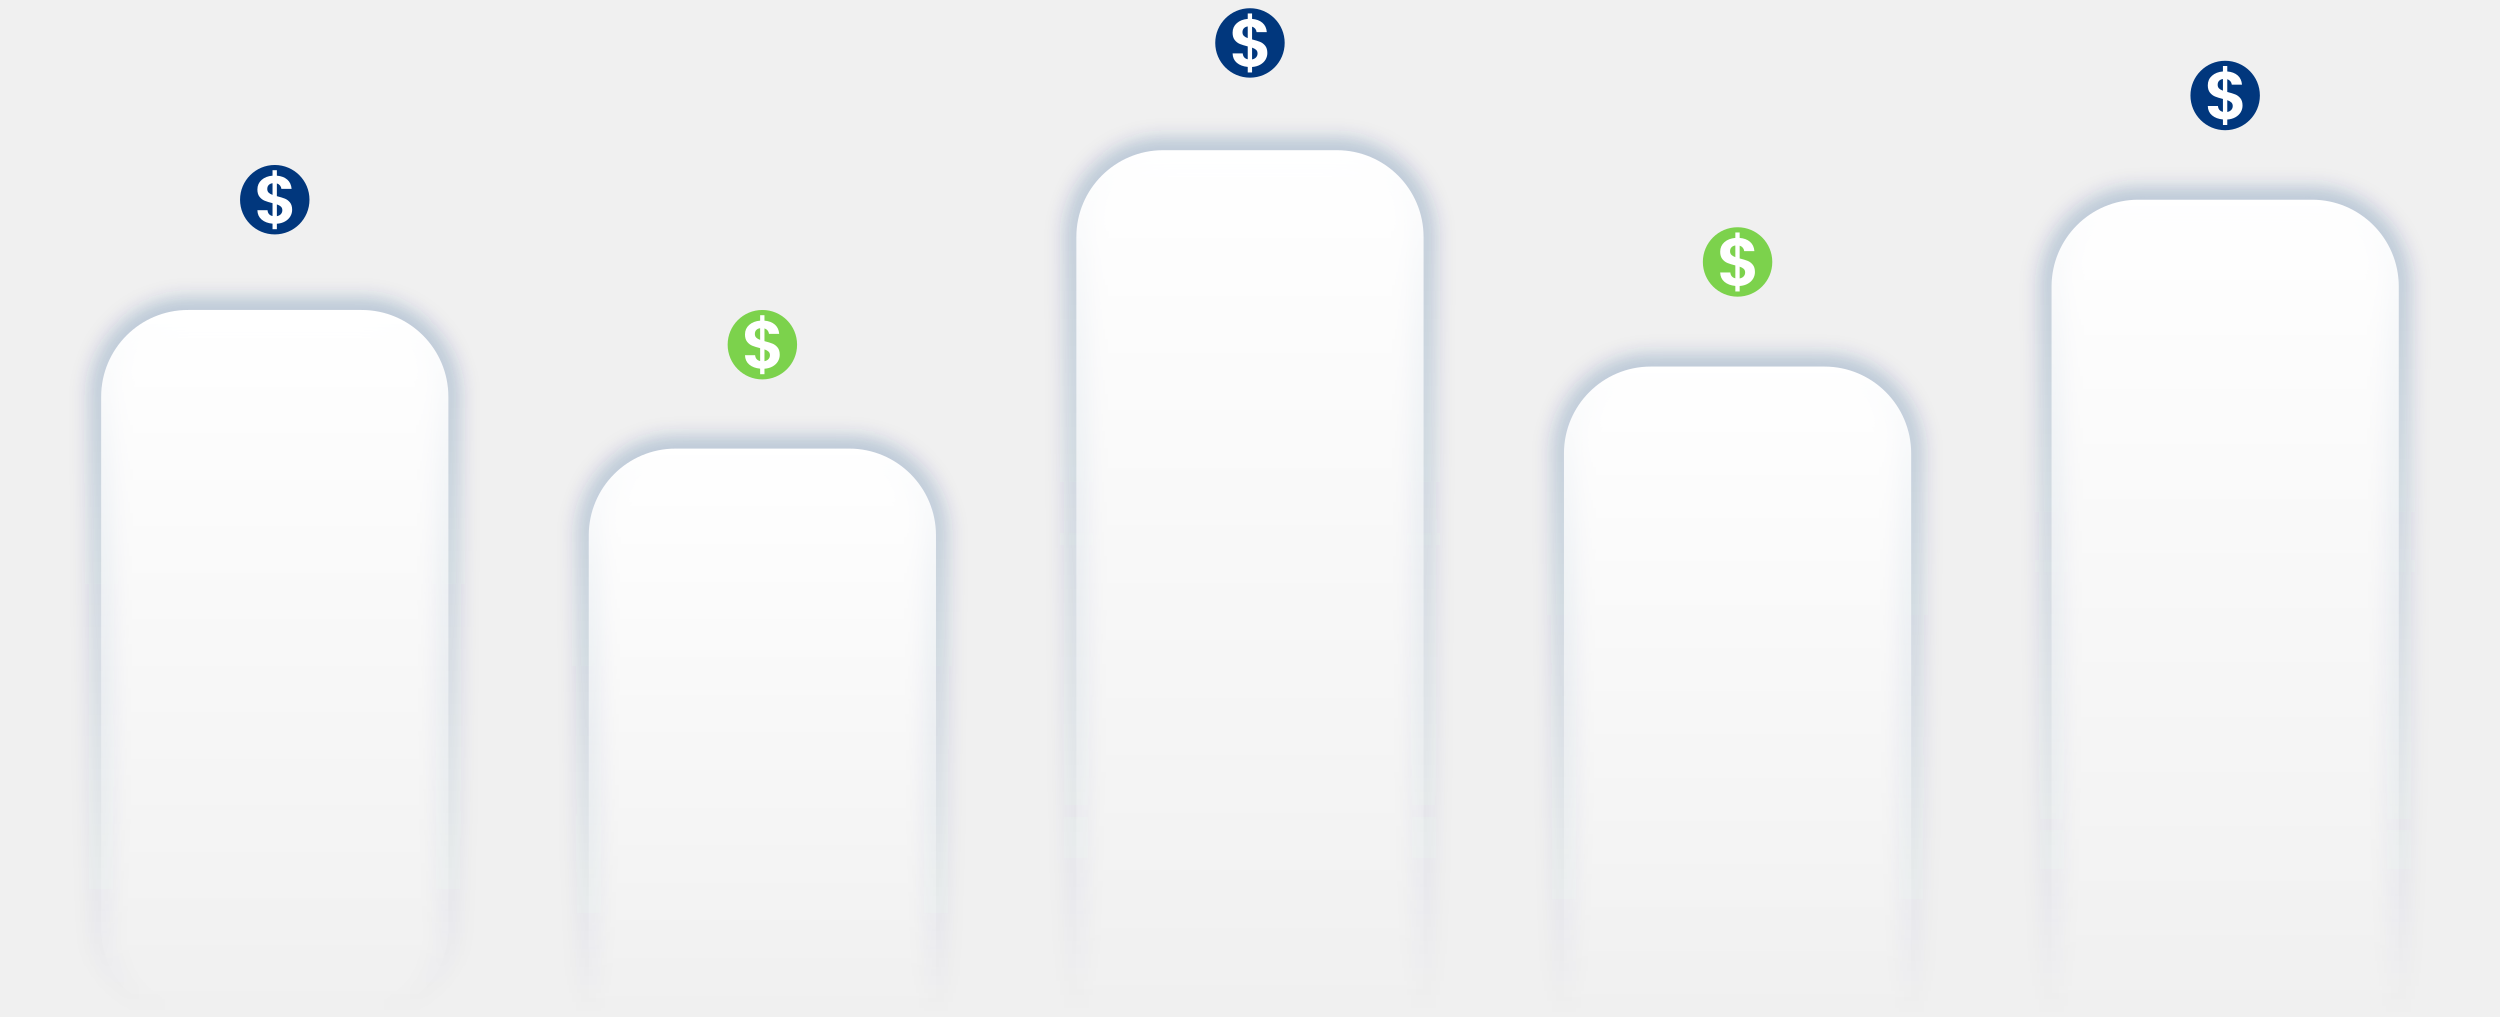
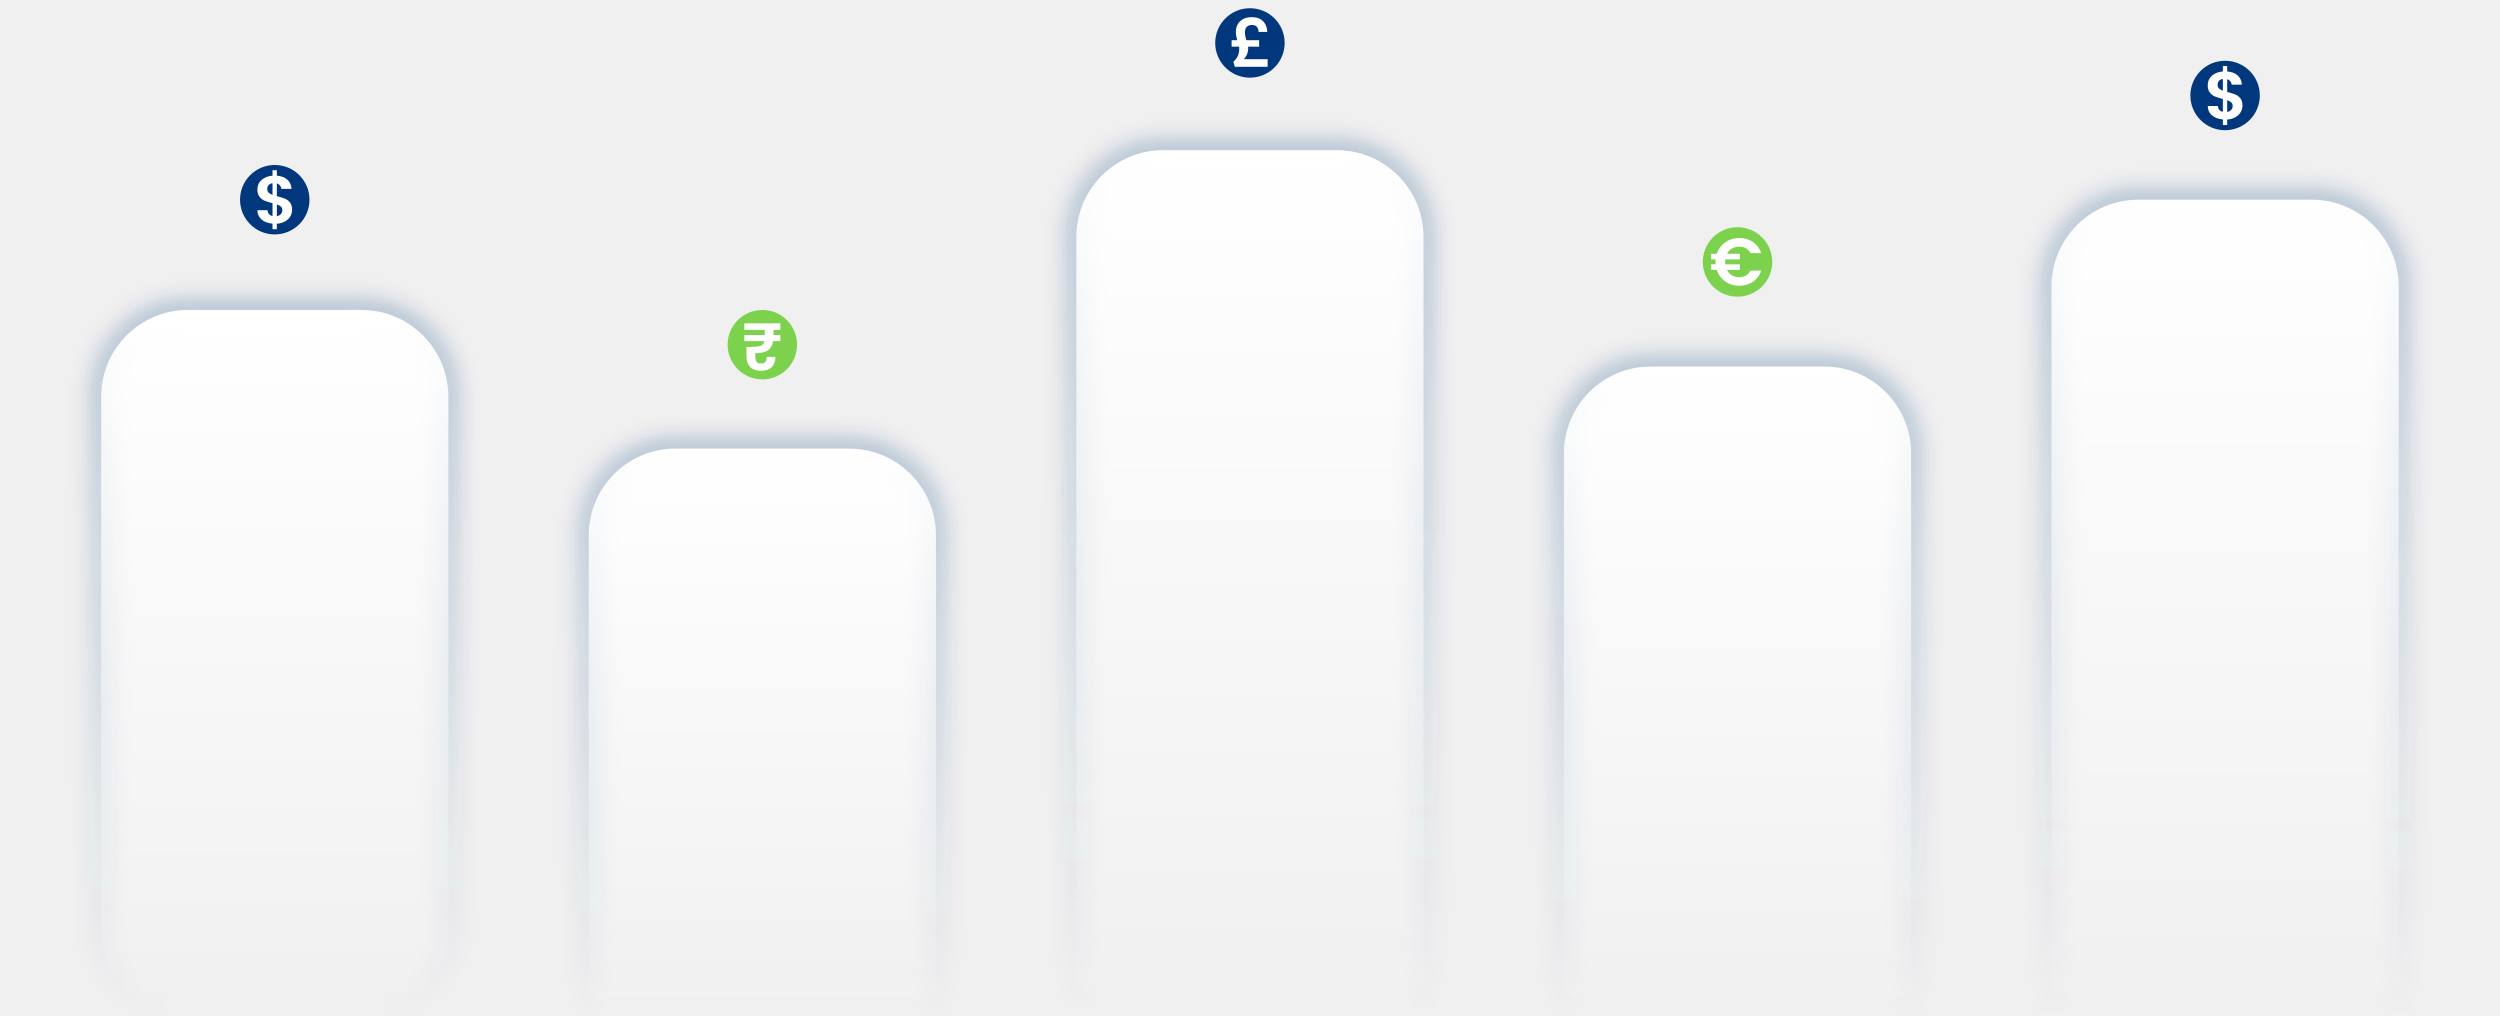
- <svg xmlns="http://www.w3.org/2000/svg" width="100%" height="100%" viewBox="0 0 4082 1659" version="1.1" xml:space="preserve" style="fill-rule:evenodd;clip-rule:evenodd;stroke-linejoin:bevel;stroke-miterlimit:0.349;">
-   <rect id="logo" x="0" y="0" width="4081.89" height="1658.52" style="fill:none;" />
+ <svg xmlns="http://www.w3.org/2000/svg" width="100%" height="100%" viewBox="0 0 3827 1555" version="1.1" xml:space="preserve" style="fill-rule:evenodd;clip-rule:evenodd;stroke-linejoin:bevel;stroke-miterlimit:0.349;">
+   <rect id="logo" x="0" y="0" width="3826.77" height="1554.86" style="fill:none;" />
  <clipPath id="_clip1">
-     <rect x="0" y="0" width="4081.89" height="1658.52" />
+     <rect x="0" y="0" width="3826.77" height="1554.86" />
  </clipPath>
  <g clip-path="url(#_clip1)">
    <g>
      <g style="filter:url(#_Effect2);">
-         <path d="M732.1,647.845L732.1,1516.79C732.1,1595.01 668.592,1658.52 590.368,1658.52L306.903,1658.52C228.679,1658.52 165.171,1595.01 165.171,1516.79L165.171,647.845C165.171,569.621 228.679,506.113 306.903,506.113L590.368,506.113C668.592,506.113 732.1,569.621 732.1,647.845Z" style="fill:none;stroke:url(#_Linear3);stroke-width:37.21px;" />
+         <path d="M686.344,607.355L686.344,1421.99C686.344,1495.33 626.805,1554.86 553.47,1554.86L287.722,1554.86C214.387,1554.86 154.848,1495.33 154.848,1421.99L154.848,607.355C154.848,534.019 214.387,474.481 287.722,474.481L553.47,474.481C626.805,474.481 686.344,534.019 686.344,607.355Z" style="fill:none;stroke:url(#_Linear3);stroke-width:34.88px;" />
      </g>
-       <path d="M732.1,647.845L732.1,1516.79C732.1,1595.01 668.592,1658.52 590.368,1658.52L306.903,1658.52C228.679,1658.52 165.171,1595.01 165.171,1516.79L165.171,647.845C165.171,569.621 228.679,506.113 306.903,506.113L590.368,506.113C668.592,506.113 732.1,569.621 732.1,647.845Z" style="fill:url(#_Linear4);" />
+       <path d="M686.344,607.355L686.344,1421.99C686.344,1495.33 626.805,1554.86 553.47,1554.86L287.722,1554.86C214.387,1554.86 154.848,1495.33 154.848,1421.99L154.848,607.355C154.848,534.019 214.387,474.481 287.722,474.481L553.47,474.481C626.805,474.481 686.344,534.019 686.344,607.355Z" style="fill:url(#_Linear4);" />
    </g>
    <g>
-       <circle cx="2040.94" cy="70.113" r="56.693" style="fill:rgb(1,55,125);" />
-       <path d="M2069.31,86.576C2069.31,90.394 2068.34,93.973 2066.39,97.313C2064.43,100.653 2061.57,103.406 2057.78,105.572C2053.99,107.738 2049.52,109.004 2044.37,109.371L2044.37,118.291L2037.3,118.291L2037.3,109.261C2029.94,108.6 2024.02,106.379 2019.53,102.599C2015.05,98.818 2012.73,93.697 2012.58,87.237L2029.13,87.237C2029.58,92.523 2032.3,95.716 2037.3,96.817L2037.3,75.784C2032.01,74.463 2027.74,73.141 2024.5,71.82C2021.26,70.498 2018.47,68.369 2016.11,65.433C2013.76,62.496 2012.58,58.495 2012.58,53.43C2012.58,47.043 2014.88,41.83 2019.48,37.793C2024.08,33.755 2030.02,31.442 2037.3,30.855L2037.3,21.935L2044.37,21.935L2044.37,30.855C2051.43,31.442 2057.08,33.571 2061.31,37.242C2065.54,40.913 2067.91,45.978 2068.43,52.439L2051.76,52.439C2051.54,50.31 2050.79,48.456 2049.5,46.878C2048.21,45.299 2046.5,44.18 2044.37,43.519L2044.37,64.332C2049.89,65.727 2054.24,67.066 2057.45,68.351C2060.65,69.636 2063.42,71.728 2065.78,74.628C2068.13,77.528 2069.31,81.511 2069.31,86.576ZM2028.69,52.659C2028.69,55.082 2029.43,57.045 2030.9,58.55C2032.37,60.055 2034.51,61.285 2037.3,62.239L2037.3,43.189C2034.65,43.556 2032.56,44.547 2031.01,46.162C2029.47,47.777 2028.69,49.943 2028.69,52.659ZM2044.37,97.038C2047.16,96.524 2049.35,95.386 2050.93,93.624C2052.51,91.862 2053.31,89.733 2053.31,87.237C2053.31,84.814 2052.53,82.869 2050.99,81.4C2049.44,79.932 2047.24,78.721 2044.37,77.766L2044.37,97.038Z" style="fill:white;fill-rule:nonzero;" />
+       <circle cx="1913.39" cy="65.731" r="53.15" style="fill:#01377d;" />
+       <path d="M1940.5,90.663L1940.5,102.226L1890.31,102.226L1888.04,94.793C1891.14,91.764 1893.42,88.684 1894.86,85.553C1896.31,82.421 1897.04,78.515 1897.04,73.835C1897.04,73.353 1896.97,72.562 1896.83,71.461L1885.35,71.461L1885.35,61.55L1893.93,61.55C1892.55,56.87 1891.86,52.637 1891.86,48.852C1891.86,44.171 1892.88,40.128 1894.92,36.721C1896.95,33.314 1899.8,30.716 1903.45,28.927C1907.11,27.137 1911.32,26.242 1916.08,26.242C1923.73,26.242 1929.58,28.359 1933.62,32.592C1937.65,36.824 1939.77,42.244 1939.98,48.852L1926.63,48.852C1926.56,45.548 1925.7,42.95 1924.04,41.057C1922.39,39.164 1919.8,38.218 1916.28,38.218C1913.04,38.218 1910.47,39.182 1908.57,41.109C1906.68,43.036 1905.73,45.995 1905.73,49.987C1905.73,51.777 1905.92,53.549 1906.3,55.304C1906.68,57.059 1907.25,59.141 1908.01,61.55L1927.46,61.55L1927.46,71.461L1910.59,71.461C1910.73,72.562 1910.8,73.388 1910.8,73.938C1910.8,76.898 1910.23,79.84 1909.09,82.765C1907.95,85.69 1906.21,88.323 1903.87,90.663L1940.5,90.663Z" style="fill:#fff;fill-rule:nonzero;" />
    </g>
    <g>
-       <circle cx="448.636" cy="326.074" r="56.693" style="fill:rgb(1,55,125);" />
-       <path d="M477.001,342.537C477.001,346.355 476.026,349.934 474.076,353.274C472.126,356.615 469.257,359.368 465.467,361.533C461.678,363.699 457.208,364.965 452.057,365.332L452.057,374.252L444.994,374.252L444.994,365.222C437.636,364.562 431.712,362.341 427.224,358.56C422.736,354.779 420.418,349.659 420.271,343.198L436.826,343.198C437.268,348.484 439.99,351.677 444.994,352.779L444.994,331.746C439.696,330.424 435.428,329.103 432.191,327.781C428.953,326.46 426.157,324.331 423.802,321.394C421.448,318.458 420.271,314.457 420.271,309.391C420.271,303.004 422.57,297.792 427.169,293.754C431.768,289.716 437.709,287.404 444.994,286.816L444.994,277.897L452.057,277.897L452.057,286.816C459.121,287.404 464.768,289.533 468.999,293.203C473.23,296.874 475.603,301.94 476.118,308.4L459.452,308.4C459.231,306.271 458.477,304.417 457.189,302.839C455.902,301.261 454.191,300.141 452.057,299.48L452.057,320.293C457.576,321.688 461.935,323.028 465.136,324.312C468.337,325.597 471.114,327.69 473.469,330.589C475.824,333.489 477.001,337.472 477.001,342.537ZM436.385,308.62C436.385,311.043 437.12,313.007 438.592,314.512C440.064,316.017 442.198,317.246 444.994,318.201L444.994,299.15C442.345,299.517 440.248,300.508 438.702,302.123C437.157,303.738 436.385,305.904 436.385,308.62ZM452.057,352.999C454.853,352.485 457.042,351.347 458.624,349.585C460.206,347.823 460.997,345.694 460.997,343.198C460.997,340.776 460.225,338.83 458.679,337.362C457.134,335.894 454.927,334.682 452.057,333.728L452.057,352.999Z" style="fill:white;fill-rule:nonzero;" />
+       <circle cx="420.596" cy="305.695" r="53.15" style="fill:#01377d;" />
+       <path d="M447.188,321.129C447.188,324.708 446.274,328.063 444.446,331.195C442.618,334.326 439.928,336.907 436.376,338.937C432.823,340.968 428.632,342.155 423.804,342.499L423.804,350.861L417.181,350.861L417.181,342.396C410.283,341.776 404.73,339.695 400.522,336.15C396.315,332.606 394.142,327.805 394.004,321.748L409.525,321.748C409.938,326.704 412.491,329.698 417.181,330.73L417.181,311.012C412.215,309.773 408.214,308.534 405.179,307.295C402.144,306.056 399.522,304.06 397.315,301.307C395.107,298.554 394.004,294.803 394.004,290.054C394.004,284.066 396.159,279.18 400.471,275.394C404.782,271.609 410.352,269.441 417.181,268.89L417.181,260.528L423.804,260.528L423.804,268.89C430.426,269.441 435.72,271.437 439.687,274.878C443.653,278.319 445.878,283.068 446.361,289.125L430.736,289.125C430.529,287.129 429.822,285.391 428.615,283.912C427.408,282.432 425.804,281.382 423.804,280.763L423.804,300.275C428.977,301.582 433.064,302.839 436.065,304.043C439.066,305.247 441.67,307.209 443.877,309.928C446.085,312.646 447.188,316.38 447.188,321.129ZM409.111,289.332C409.111,291.603 409.8,293.444 411.18,294.855C412.56,296.266 414.56,297.419 417.181,298.313L417.181,280.453C414.698,280.797 412.732,281.726 411.284,283.24C409.835,284.755 409.111,286.785 409.111,289.332ZM423.804,330.936C426.425,330.455 428.477,329.388 429.96,327.736C431.443,326.084 432.185,324.088 432.185,321.748C432.185,319.477 431.461,317.653 430.012,316.277C428.563,314.9 426.494,313.765 423.804,312.87L423.804,330.936Z" style="fill:#fff;fill-rule:nonzero;" />
    </g>
    <g>
-       <circle cx="3633.25" cy="155.924" r="56.693" style="fill:rgb(1,55,125);" />
-       <path d="M3661.62,172.387C3661.62,176.204 3660.64,179.783 3658.69,183.123C3656.74,186.464 3653.88,189.217 3650.09,191.382C3646.3,193.548 3641.83,194.815 3636.68,195.182L3636.68,204.101L3629.61,204.101L3629.61,195.071C3622.25,194.411 3616.33,192.19 3611.84,188.409C3607.35,184.628 3605.04,179.508 3604.89,173.047L3621.44,173.047C3621.89,178.333 3624.61,181.527 3629.61,182.628L3629.61,161.595C3624.31,160.273 3620.05,158.952 3616.81,157.63C3613.57,156.309 3610.78,154.18 3608.42,151.243C3606.07,148.307 3604.89,144.306 3604.89,139.24C3604.89,132.853 3607.19,127.641 3611.79,123.603C3616.39,119.565 3622.33,117.253 3629.61,116.666L3629.61,107.746L3636.68,107.746L3636.68,116.666C3643.74,117.253 3649.39,119.382 3653.62,123.053C3657.85,126.723 3660.22,131.789 3660.74,138.249L3644.07,138.249C3643.85,136.12 3643.1,134.267 3641.81,132.688C3640.52,131.11 3638.81,129.99 3636.68,129.329L3636.68,150.142C3642.19,151.537 3646.55,152.877 3649.75,154.162C3652.95,155.446 3655.73,157.539 3658.09,160.439C3660.44,163.338 3661.62,167.321 3661.62,172.387ZM3621,138.469C3621,140.892 3621.74,142.856 3623.21,144.361C3624.68,145.866 3626.82,147.096 3629.61,148.05L3629.61,128.999C3626.96,129.366 3624.87,130.357 3623.32,131.972C3621.78,133.587 3621,135.753 3621,138.469ZM3636.68,182.848C3639.47,182.334 3641.66,181.196 3643.24,179.434C3644.82,177.672 3645.62,175.543 3645.62,173.047C3645.62,170.625 3644.84,168.679 3643.3,167.211C3641.75,165.743 3639.55,164.531 3636.68,163.577L3636.68,182.848Z" style="fill:white;fill-rule:nonzero;" />
+       <circle cx="3406.18" cy="146.178" r="53.15" style="fill:#01377d;" />
+       <path d="M3432.77,161.612C3432.77,165.191 3431.85,168.547 3430.03,171.678C3428.2,174.81 3425.51,177.391 3421.95,179.421C3418.4,181.451 3414.21,182.639 3409.38,182.983L3409.38,191.345L3402.76,191.345L3402.76,182.88C3395.86,182.26 3390.31,180.178 3386.1,176.634C3381.89,173.089 3379.72,168.289 3379.58,162.232L3395.1,162.232C3395.52,167.187 3398.07,170.181 3402.76,171.214L3402.76,151.495C3397.79,150.256 3393.79,149.017 3390.76,147.779C3387.72,146.54 3385.1,144.544 3382.89,141.791C3380.69,139.038 3379.58,135.287 3379.58,130.538C3379.58,124.55 3381.74,119.663 3386.05,115.878C3390.36,112.093 3395.93,109.925 3402.76,109.374L3402.76,101.012L3409.38,101.012L3409.38,109.374C3416.01,109.925 3421.3,111.921 3425.27,115.362C3429.23,118.803 3431.46,123.552 3431.94,129.609L3416.32,129.609C3416.11,127.613 3415.4,125.875 3414.2,124.395C3412.99,122.915 3411.38,121.866 3409.38,121.246L3409.38,140.758C3414.56,142.066 3418.64,143.322 3421.64,144.527C3424.64,145.731 3427.25,147.693 3429.46,150.411C3431.66,153.13 3432.77,156.864 3432.77,161.612ZM3394.69,129.815C3394.69,132.086 3395.38,133.927 3396.76,135.338C3398.14,136.749 3400.14,137.902 3402.76,138.797L3402.76,120.937C3400.28,121.281 3398.31,122.21 3396.86,123.724C3395.41,125.238 3394.69,127.269 3394.69,129.815ZM3409.38,171.42C3412.01,170.938 3414.06,169.872 3415.54,168.22C3417.02,166.568 3417.76,164.572 3417.76,162.232C3417.76,159.961 3417.04,158.137 3415.59,156.76C3414.14,155.384 3412.07,154.248 3409.38,153.353L3409.38,171.42Z" style="fill:#fff;fill-rule:nonzero;" />
    </g>
    <g>
-       <circle cx="2837.1" cy="427.721" r="56.693" style="fill:rgb(124,210,76);" />
-       <path d="M2865.47,444.184C2865.47,448.002 2864.49,451.581 2862.54,454.921C2860.59,458.262 2857.72,461.015 2853.93,463.18C2850.14,465.346 2845.67,466.612 2840.52,466.979L2840.52,475.899L2833.46,475.899L2833.46,466.869C2826.1,466.209 2820.18,463.988 2815.69,460.207C2811.2,456.426 2808.88,451.306 2808.73,444.845L2825.29,444.845C2825.73,450.131 2828.45,453.324 2833.46,454.426L2833.46,433.393C2828.16,432.071 2823.89,430.75 2820.65,429.428C2817.42,428.107 2814.62,425.978 2812.27,423.041C2809.91,420.105 2808.73,416.104 2808.73,411.038C2808.73,404.651 2811.03,399.439 2815.63,395.401C2820.23,391.363 2826.17,389.051 2833.46,388.463L2833.46,379.544L2840.52,379.544L2840.52,388.463C2847.59,389.051 2853.23,391.18 2857.46,394.85C2861.69,398.521 2864.07,403.587 2864.58,410.047L2847.92,410.047C2847.7,407.918 2846.94,406.064 2845.65,404.486C2844.37,402.908 2842.66,401.788 2840.52,401.127L2840.52,421.94C2846.04,423.335 2850.4,424.675 2853.6,425.959C2856.8,427.244 2859.58,429.336 2861.93,432.236C2864.29,435.136 2865.47,439.119 2865.47,444.184ZM2824.85,410.267C2824.85,412.69 2825.58,414.654 2827.06,416.159C2828.53,417.664 2830.66,418.893 2833.46,419.848L2833.46,400.797C2830.81,401.164 2828.71,402.155 2827.17,403.77C2825.62,405.385 2824.85,407.551 2824.85,410.267ZM2840.52,454.646C2843.32,454.132 2845.51,452.994 2847.09,451.232C2848.67,449.47 2849.46,447.341 2849.46,444.845C2849.46,442.422 2848.69,440.477 2847.14,439.009C2845.6,437.54 2843.39,436.329 2840.52,435.375L2840.52,454.646Z" style="fill:white;fill-rule:nonzero;" />
+       <circle cx="2659.78" cy="400.989" r="53.15" style="fill:#7cd24c;" />
+       <path d="M2662.38,424.303C2666.28,424.303 2669.7,423.449 2672.65,421.741C2675.59,420.032 2677.92,417.538 2679.64,414.258L2696.07,414.258C2693.68,421.57 2689.48,427.258 2683.49,431.324C2677.49,435.39 2670.49,437.423 2662.48,437.423C2654.26,437.423 2647.05,435.219 2640.85,430.812C2634.66,426.404 2630.36,420.511 2627.96,413.131L2619.23,413.131L2619.23,404.623L2626.32,404.623C2626.18,402.983 2626.11,401.753 2626.11,400.933C2626.11,399.976 2626.18,398.678 2626.32,397.038L2619.23,397.038L2619.23,388.531L2628.06,388.531C2630.46,381.151 2634.76,375.274 2640.96,370.901C2647.15,366.527 2654.33,364.341 2662.48,364.341C2670.49,364.341 2677.49,366.391 2683.49,370.491C2689.48,374.591 2693.68,380.262 2696.07,387.506L2679.64,387.506C2677.92,384.226 2675.59,381.748 2672.65,380.074C2669.7,378.4 2666.28,377.563 2662.38,377.563C2658.2,377.563 2654.48,378.52 2651.23,380.433C2647.98,382.346 2645.46,385.046 2643.68,388.531L2663.4,388.531L2663.4,397.038L2641.11,397.038C2640.97,398.678 2640.91,399.976 2640.91,400.933C2640.91,401.753 2640.97,402.983 2641.11,404.623L2663.4,404.623L2663.4,413.131L2643.58,413.131C2645.36,416.616 2647.89,419.349 2651.18,421.331C2654.47,423.312 2658.2,424.303 2662.38,424.303Z" style="fill:#fff;fill-rule:nonzero;" />
    </g>
    <g>
-       <circle cx="1244.79" cy="562.806" r="56.693" style="fill:rgb(124,210,76);" />
-       <path d="M1273.15,579.269C1273.15,583.086 1272.18,586.665 1270.23,590.005C1268.28,593.346 1265.41,596.099 1261.62,598.264C1257.83,600.43 1253.36,601.696 1248.21,602.064L1248.21,610.983L1241.15,610.983L1241.15,601.953C1233.79,601.293 1227.87,599.072 1223.38,595.291C1218.89,591.51 1216.57,586.39 1216.42,579.929L1232.98,579.929C1233.42,585.215 1236.14,588.409 1241.15,589.51L1241.15,568.477C1235.85,567.155 1231.58,565.834 1228.35,564.512C1225.11,563.191 1222.31,561.062 1219.96,558.125C1217.6,555.189 1216.42,551.188 1216.42,546.122C1216.42,539.735 1218.73,534.523 1223.32,530.485C1227.92,526.447 1233.86,524.135 1241.15,523.548L1241.15,514.628L1248.21,514.628L1248.21,523.548C1255.28,524.135 1260.92,526.264 1265.15,529.935C1269.38,533.605 1271.76,538.671 1272.27,545.131L1255.61,545.131C1255.39,543.002 1254.63,541.148 1253.34,539.57C1252.06,537.992 1250.35,536.872 1248.21,536.211L1248.21,557.024C1253.73,558.419 1258.09,559.759 1261.29,561.044C1264.49,562.328 1267.27,564.421 1269.62,567.32C1271.98,570.22 1273.15,574.203 1273.15,579.269ZM1232.54,545.351C1232.54,547.774 1233.28,549.738 1234.75,551.243C1236.22,552.748 1238.35,553.978 1241.15,554.932L1241.15,535.881C1238.5,536.248 1236.4,537.239 1234.86,538.854C1233.31,540.469 1232.54,542.635 1232.54,545.351ZM1248.21,589.73C1251.01,589.216 1253.2,588.078 1254.78,586.316C1256.36,584.554 1257.15,582.425 1257.15,579.929C1257.15,577.507 1256.38,575.561 1254.83,574.093C1253.29,572.625 1251.08,571.413 1248.21,570.459L1248.21,589.73Z" style="fill:white;fill-rule:nonzero;" />
+       <circle cx="1166.99" cy="527.63" r="53.15" style="fill:#7cd24c;" />
+       <path d="M1184.2,504.979L1184.2,512.769L1194.58,512.769L1194.58,522.199L1183.58,522.199C1182.49,528.69 1179.8,533.405 1175.52,536.344C1171.24,539.282 1164.78,540.751 1156.15,540.751L1156.15,546.184C1156.15,549.395 1156.82,551.924 1158.16,553.769C1159.49,555.614 1161.77,556.536 1164.99,556.536C1168.07,556.536 1170.3,555.665 1171.66,553.922C1173.04,552.18 1173.72,549.634 1173.72,546.286L1187.08,546.286C1186.94,553.188 1184.99,558.467 1181.22,562.122C1177.45,565.778 1172.08,567.606 1165.09,567.606C1157.83,567.606 1152.28,565.659 1148.45,561.764C1144.61,557.869 1142.69,552.197 1142.69,544.749L1142.69,531.116C1150.02,531.116 1155.43,530.928 1158.93,530.552C1162.42,530.177 1165.02,529.374 1166.73,528.144C1168.45,526.914 1169.58,524.932 1170.12,522.199L1139.41,522.199L1139.41,512.769L1170.64,512.769L1170.64,504.979L1139.41,504.979L1139.41,494.934L1194.58,494.934L1194.58,504.979L1184.2,504.979Z" style="fill:#fff;fill-rule:nonzero;" />
    </g>
    <g>
      <g style="filter:url(#_Effect5);">
-         <path d="M1528.26,874.193L1528.26,1658.52L961.326,1658.52L961.326,874.193C961.326,795.969 1024.83,732.461 1103.06,732.461L1386.52,732.461C1464.75,732.461 1528.26,795.969 1528.26,874.193Z" style="fill:none;stroke:url(#_Linear6);stroke-width:37.21px;" />
+         <path d="M1432.74,819.556L1432.74,1554.86L901.243,1554.86L901.243,819.556C901.243,746.221 960.782,686.682 1034.12,686.682L1299.87,686.682C1373.2,686.682 1432.74,746.221 1432.74,819.556Z" style="fill:none;stroke:url(#_Linear6);stroke-width:34.88px;" />
      </g>
-       <path d="M1528.26,874.193L1528.26,1658.52L961.326,1658.52L961.326,874.193C961.326,795.969 1024.83,732.461 1103.06,732.461L1386.52,732.461C1464.75,732.461 1528.26,795.969 1528.26,874.193Z" style="fill:url(#_Linear7);" />
+       <path d="M1432.74,819.556L1432.74,1554.86L901.243,1554.86L901.243,819.556C901.243,746.221 960.782,686.682 1034.12,686.682L1299.87,686.682C1373.2,686.682 1432.74,746.221 1432.74,819.556Z" style="fill:url(#_Linear7);" />
    </g>
    <g>
      <g style="filter:url(#_Effect8);">
-         <path d="M2324.41,386.953L2324.41,1658.52L1757.48,1658.52L1757.48,386.953C1757.48,308.728 1820.99,245.22 1899.21,245.22L2182.68,245.22C2260.9,245.22 2324.41,308.728 2324.41,386.953Z" style="fill:none;stroke:url(#_Linear9);stroke-width:37.21px;" />
+         <path d="M2179.13,362.768L2179.13,1554.86L1647.64,1554.86L1647.64,362.768C1647.64,289.433 1707.18,229.894 1780.51,229.894L2046.26,229.894C2119.6,229.894 2179.13,289.433 2179.13,362.768Z" style="fill:none;stroke:url(#_Linear9);stroke-width:34.88px;" />
      </g>
-       <path d="M2324.41,386.953L2324.41,1658.52L1757.48,1658.52L1757.48,386.953C1757.48,308.728 1820.99,245.22 1899.21,245.22L2182.68,245.22C2260.9,245.22 2324.41,308.728 2324.41,386.953Z" style="fill:url(#_Linear10);" />
+       <path d="M2179.13,362.768L2179.13,1554.86L1647.64,1554.86L1647.64,362.768C1647.64,289.433 1707.18,229.894 1780.51,229.894L2046.26,229.894C2119.6,229.894 2179.13,289.433 2179.13,362.768Z" style="fill:url(#_Linear10);" />
    </g>
    <g>
      <g style="filter:url(#_Effect11);">
-         <path d="M3120.56,740.257L3120.56,1658.52L2553.64,1658.52L2553.64,740.257C2553.64,662.033 2617.14,598.524 2695.37,598.524L2978.83,598.524C3057.06,598.524 3120.56,662.033 3120.56,740.257Z" style="fill:none;stroke:url(#_Linear12);stroke-width:37.21px;" />
+         <path d="M2925.53,693.991L2925.53,1554.86L2394.03,1554.86L2394.03,693.991C2394.03,620.656 2453.57,561.117 2526.91,561.117L2792.66,561.117C2865.99,561.117 2925.53,620.656 2925.53,693.991Z" style="fill:none;stroke:url(#_Linear12);stroke-width:34.88px;" />
      </g>
-       <path d="M3120.56,740.257L3120.56,1658.52L2553.64,1658.52L2553.64,740.257C2553.64,662.033 2617.14,598.524 2695.37,598.524L2978.83,598.524C3057.06,598.524 3120.56,662.033 3120.56,740.257Z" style="fill:url(#_Linear13);" />
+       <path d="M2925.53,693.991L2925.53,1554.86L2394.03,1554.86L2394.03,693.991C2394.03,620.656 2453.57,561.117 2526.91,561.117L2792.66,561.117C2865.99,561.117 2925.53,620.656 2925.53,693.991Z" style="fill:url(#_Linear13);" />
    </g>
    <g>
      <g style="filter:url(#_Effect14);">
-         <path d="M3916.72,467.807L3916.72,1658.52L3349.79,1658.52L3349.79,467.807C3349.79,389.583 3413.3,326.074 3491.52,326.074L3774.99,326.074C3853.21,326.074 3916.72,389.583 3916.72,467.807Z" style="fill:none;stroke:url(#_Linear15);stroke-width:37.21px;" />
+         <path d="M3671.92,438.569L3671.92,1554.86L3140.43,1554.86L3140.43,438.569C3140.43,365.234 3199.97,305.695 3273.3,305.695L3539.05,305.695C3612.39,305.695 3671.92,365.234 3671.92,438.569Z" style="fill:none;stroke:url(#_Linear15);stroke-width:34.88px;" />
      </g>
-       <path d="M3916.72,467.807L3916.72,1658.52L3349.79,1658.52L3349.79,467.807C3349.79,389.583 3413.3,326.074 3491.52,326.074L3774.99,326.074C3853.21,326.074 3916.72,389.583 3916.72,467.807Z" style="fill:url(#_Linear16);" />
+       <path d="M3671.92,438.569L3671.92,1554.86L3140.43,1554.86L3140.43,438.569C3140.43,365.234 3199.97,305.695 3273.3,305.695L3539.05,305.695C3612.39,305.695 3671.92,365.234 3671.92,438.569Z" style="fill:url(#_Linear16);" />
    </g>
  </g>
  <defs>
-     <filter id="_Effect2" filterUnits="userSpaceOnUse" x="50.566" y="391.508" width="796.138" height="1381.62">
-       <feGaussianBlur in="SourceGraphic" stdDeviation="16" />
+     <filter id="_Effect2" filterUnits="userSpaceOnUse" x="47.406" y="367.039" width="746.38" height="1295.27">
+       <feGaussianBlur in="SourceGraphic" stdDeviation="15" />
    </filter>
-     <linearGradient id="_Linear3" x1="0" y1="0" x2="1" y2="0" gradientUnits="userSpaceOnUse" gradientTransform="matrix(2.00195e-13,1142.78,-2248.76,4.81296e-14,448.636,515.746)">
-       <stop offset="0" style="stop-color:rgb(1,55,125);stop-opacity:0.25" />
-       <stop offset="1" style="stop-color:rgb(1,55,125);stop-opacity:0" />
+     <linearGradient id="_Linear3" x1="0" y1="0" x2="1" y2="0" gradientUnits="userSpaceOnUse" gradientTransform="matrix(1.87683e-13,1071.35,-2108.21,4.51215e-14,420.596,483.512)">
+       <stop offset="0" style="stop-color:#01377d;stop-opacity:0.25" />
+       <stop offset="1" style="stop-color:#01377d;stop-opacity:0" />
    </linearGradient>
-     <linearGradient id="_Linear4" x1="0" y1="0" x2="1" y2="0" gradientUnits="userSpaceOnUse" gradientTransform="matrix(2.00195e-13,1142.78,-2248.76,4.81296e-14,448.636,515.746)">
-       <stop offset="0" style="stop-color:white;stop-opacity:1" />
-       <stop offset="1" style="stop-color:white;stop-opacity:0" />
+     <linearGradient id="_Linear4" x1="0" y1="0" x2="1" y2="0" gradientUnits="userSpaceOnUse" gradientTransform="matrix(1.87683e-13,1071.35,-2108.21,4.51215e-14,420.596,483.512)">
+       <stop offset="0" style="stop-color:#fff;stop-opacity:1" />
+       <stop offset="1" style="stop-color:#fff;stop-opacity:0" />
    </linearGradient>
-     <filter id="_Effect5" filterUnits="userSpaceOnUse" x="846.721" y="617.856" width="796.138" height="1155.27">
-       <feGaussianBlur in="SourceGraphic" stdDeviation="16" />
+     <filter id="_Effect5" filterUnits="userSpaceOnUse" x="793.801" y="579.24" width="746.38" height="1083.07">
+       <feGaussianBlur in="SourceGraphic" stdDeviation="15" />
    </filter>
-     <linearGradient id="_Linear6" x1="0" y1="0" x2="1" y2="0" gradientUnits="userSpaceOnUse" gradientTransform="matrix(-6.89724e-12,926.06,-2267.72,-2.06349e-12,1244.79,732.461)">
-       <stop offset="0" style="stop-color:rgb(1,55,125);stop-opacity:0.25" />
-       <stop offset="1" style="stop-color:rgb(1,55,125);stop-opacity:0" />
+     <linearGradient id="_Linear6" x1="0" y1="0" x2="1" y2="0" gradientUnits="userSpaceOnUse" gradientTransform="matrix(-6.46617e-12,868.181,-2125.98,-1.93452e-12,1166.99,686.682)">
+       <stop offset="0" style="stop-color:#01377d;stop-opacity:0.25" />
+       <stop offset="1" style="stop-color:#01377d;stop-opacity:0" />
    </linearGradient>
-     <linearGradient id="_Linear7" x1="0" y1="0" x2="1" y2="0" gradientUnits="userSpaceOnUse" gradientTransform="matrix(-6.89724e-12,926.06,-2267.72,-2.06349e-12,1244.79,732.461)">
-       <stop offset="0" style="stop-color:white;stop-opacity:1" />
-       <stop offset="1" style="stop-color:white;stop-opacity:0" />
+     <linearGradient id="_Linear7" x1="0" y1="0" x2="1" y2="0" gradientUnits="userSpaceOnUse" gradientTransform="matrix(-6.46617e-12,868.181,-2125.98,-1.93452e-12,1166.99,686.682)">
+       <stop offset="0" style="stop-color:#fff;stop-opacity:1" />
+       <stop offset="1" style="stop-color:#fff;stop-opacity:0" />
    </linearGradient>
-     <filter id="_Effect8" filterUnits="userSpaceOnUse" x="1642.88" y="130.616" width="796.138" height="1642.51">
-       <feGaussianBlur in="SourceGraphic" stdDeviation="16" />
+     <filter id="_Effect8" filterUnits="userSpaceOnUse" x="1540.2" y="122.452" width="746.38" height="1539.85">
+       <feGaussianBlur in="SourceGraphic" stdDeviation="15" />
    </filter>
-     <linearGradient id="_Linear9" x1="0" y1="0" x2="1" y2="0" gradientUnits="userSpaceOnUse" gradientTransform="matrix(2.47587e-13,1413.3,-2267.72,4.85353e-14,2040.94,245.22)">
-       <stop offset="0" style="stop-color:rgb(1,55,125);stop-opacity:0.25" />
-       <stop offset="1" style="stop-color:rgb(1,55,125);stop-opacity:0" />
+     <linearGradient id="_Linear9" x1="0" y1="0" x2="1" y2="0" gradientUnits="userSpaceOnUse" gradientTransform="matrix(2.32112e-13,1324.97,-2125.98,4.55019e-14,1913.39,229.894)">
+       <stop offset="0" style="stop-color:#01377d;stop-opacity:0.25" />
+       <stop offset="1" style="stop-color:#01377d;stop-opacity:0" />
    </linearGradient>
-     <linearGradient id="_Linear10" x1="0" y1="0" x2="1" y2="0" gradientUnits="userSpaceOnUse" gradientTransform="matrix(2.47587e-13,1413.3,-2267.72,4.85353e-14,2040.94,245.22)">
-       <stop offset="0" style="stop-color:white;stop-opacity:1" />
-       <stop offset="1" style="stop-color:white;stop-opacity:0" />
+     <linearGradient id="_Linear10" x1="0" y1="0" x2="1" y2="0" gradientUnits="userSpaceOnUse" gradientTransform="matrix(2.32112e-13,1324.97,-2125.98,4.55019e-14,1913.39,229.894)">
+       <stop offset="0" style="stop-color:#fff;stop-opacity:1" />
+       <stop offset="1" style="stop-color:#fff;stop-opacity:0" />
    </linearGradient>
-     <filter id="_Effect11" filterUnits="userSpaceOnUse" x="2439.03" y="483.92" width="796.138" height="1289.21">
-       <feGaussianBlur in="SourceGraphic" stdDeviation="16" />
+     <filter id="_Effect11" filterUnits="userSpaceOnUse" x="2286.59" y="453.675" width="746.38" height="1208.63">
+       <feGaussianBlur in="SourceGraphic" stdDeviation="15" />
    </filter>
-     <linearGradient id="_Linear12" x1="0" y1="0" x2="1" y2="0" gradientUnits="userSpaceOnUse" gradientTransform="matrix(1.85694e-13,1060,-2267.72,4.85353e-14,2837.1,598.524)">
-       <stop offset="0" style="stop-color:rgb(1,55,125);stop-opacity:0.25" />
-       <stop offset="1" style="stop-color:rgb(1,55,125);stop-opacity:0" />
+     <linearGradient id="_Linear12" x1="0" y1="0" x2="1" y2="0" gradientUnits="userSpaceOnUse" gradientTransform="matrix(1.74088e-13,993.747,-2125.98,4.55019e-14,2659.78,561.117)">
+       <stop offset="0" style="stop-color:#01377d;stop-opacity:0.25" />
+       <stop offset="1" style="stop-color:#01377d;stop-opacity:0" />
    </linearGradient>
-     <linearGradient id="_Linear13" x1="0" y1="0" x2="1" y2="0" gradientUnits="userSpaceOnUse" gradientTransform="matrix(1.85694e-13,1060,-2267.72,4.85353e-14,2837.1,598.524)">
-       <stop offset="0" style="stop-color:white;stop-opacity:1" />
-       <stop offset="1" style="stop-color:white;stop-opacity:0" />
+     <linearGradient id="_Linear13" x1="0" y1="0" x2="1" y2="0" gradientUnits="userSpaceOnUse" gradientTransform="matrix(1.74088e-13,993.747,-2125.98,4.55019e-14,2659.78,561.117)">
+       <stop offset="0" style="stop-color:#fff;stop-opacity:1" />
+       <stop offset="1" style="stop-color:#fff;stop-opacity:0" />
    </linearGradient>
-     <filter id="_Effect14" filterUnits="userSpaceOnUse" x="3235.18" y="211.47" width="796.138" height="1561.66">
-       <feGaussianBlur in="SourceGraphic" stdDeviation="16" />
+     <filter id="_Effect14" filterUnits="userSpaceOnUse" x="3032.99" y="198.253" width="746.38" height="1464.05">
+       <feGaussianBlur in="SourceGraphic" stdDeviation="15" />
    </filter>
-     <linearGradient id="_Linear15" x1="0" y1="0" x2="1" y2="0" gradientUnits="userSpaceOnUse" gradientTransform="matrix(2.33422e-13,1332.45,-2267.72,4.85353e-14,3633.25,326.074)">
-       <stop offset="0" style="stop-color:rgb(1,55,125);stop-opacity:0.25" />
-       <stop offset="1" style="stop-color:rgb(1,55,125);stop-opacity:0" />
+     <linearGradient id="_Linear15" x1="0" y1="0" x2="1" y2="0" gradientUnits="userSpaceOnUse" gradientTransform="matrix(2.18833e-13,1249.17,-2125.98,4.55019e-14,3406.18,305.695)">
+       <stop offset="0" style="stop-color:#01377d;stop-opacity:0.25" />
+       <stop offset="1" style="stop-color:#01377d;stop-opacity:0" />
    </linearGradient>
-     <linearGradient id="_Linear16" x1="0" y1="0" x2="1" y2="0" gradientUnits="userSpaceOnUse" gradientTransform="matrix(2.33422e-13,1332.45,-2267.72,4.85353e-14,3633.25,326.074)">
-       <stop offset="0" style="stop-color:white;stop-opacity:1" />
-       <stop offset="1" style="stop-color:white;stop-opacity:0" />
+     <linearGradient id="_Linear16" x1="0" y1="0" x2="1" y2="0" gradientUnits="userSpaceOnUse" gradientTransform="matrix(2.18833e-13,1249.17,-2125.98,4.55019e-14,3406.18,305.695)">
+       <stop offset="0" style="stop-color:#fff;stop-opacity:1" />
+       <stop offset="1" style="stop-color:#fff;stop-opacity:0" />
    </linearGradient>
  </defs>
</svg>
